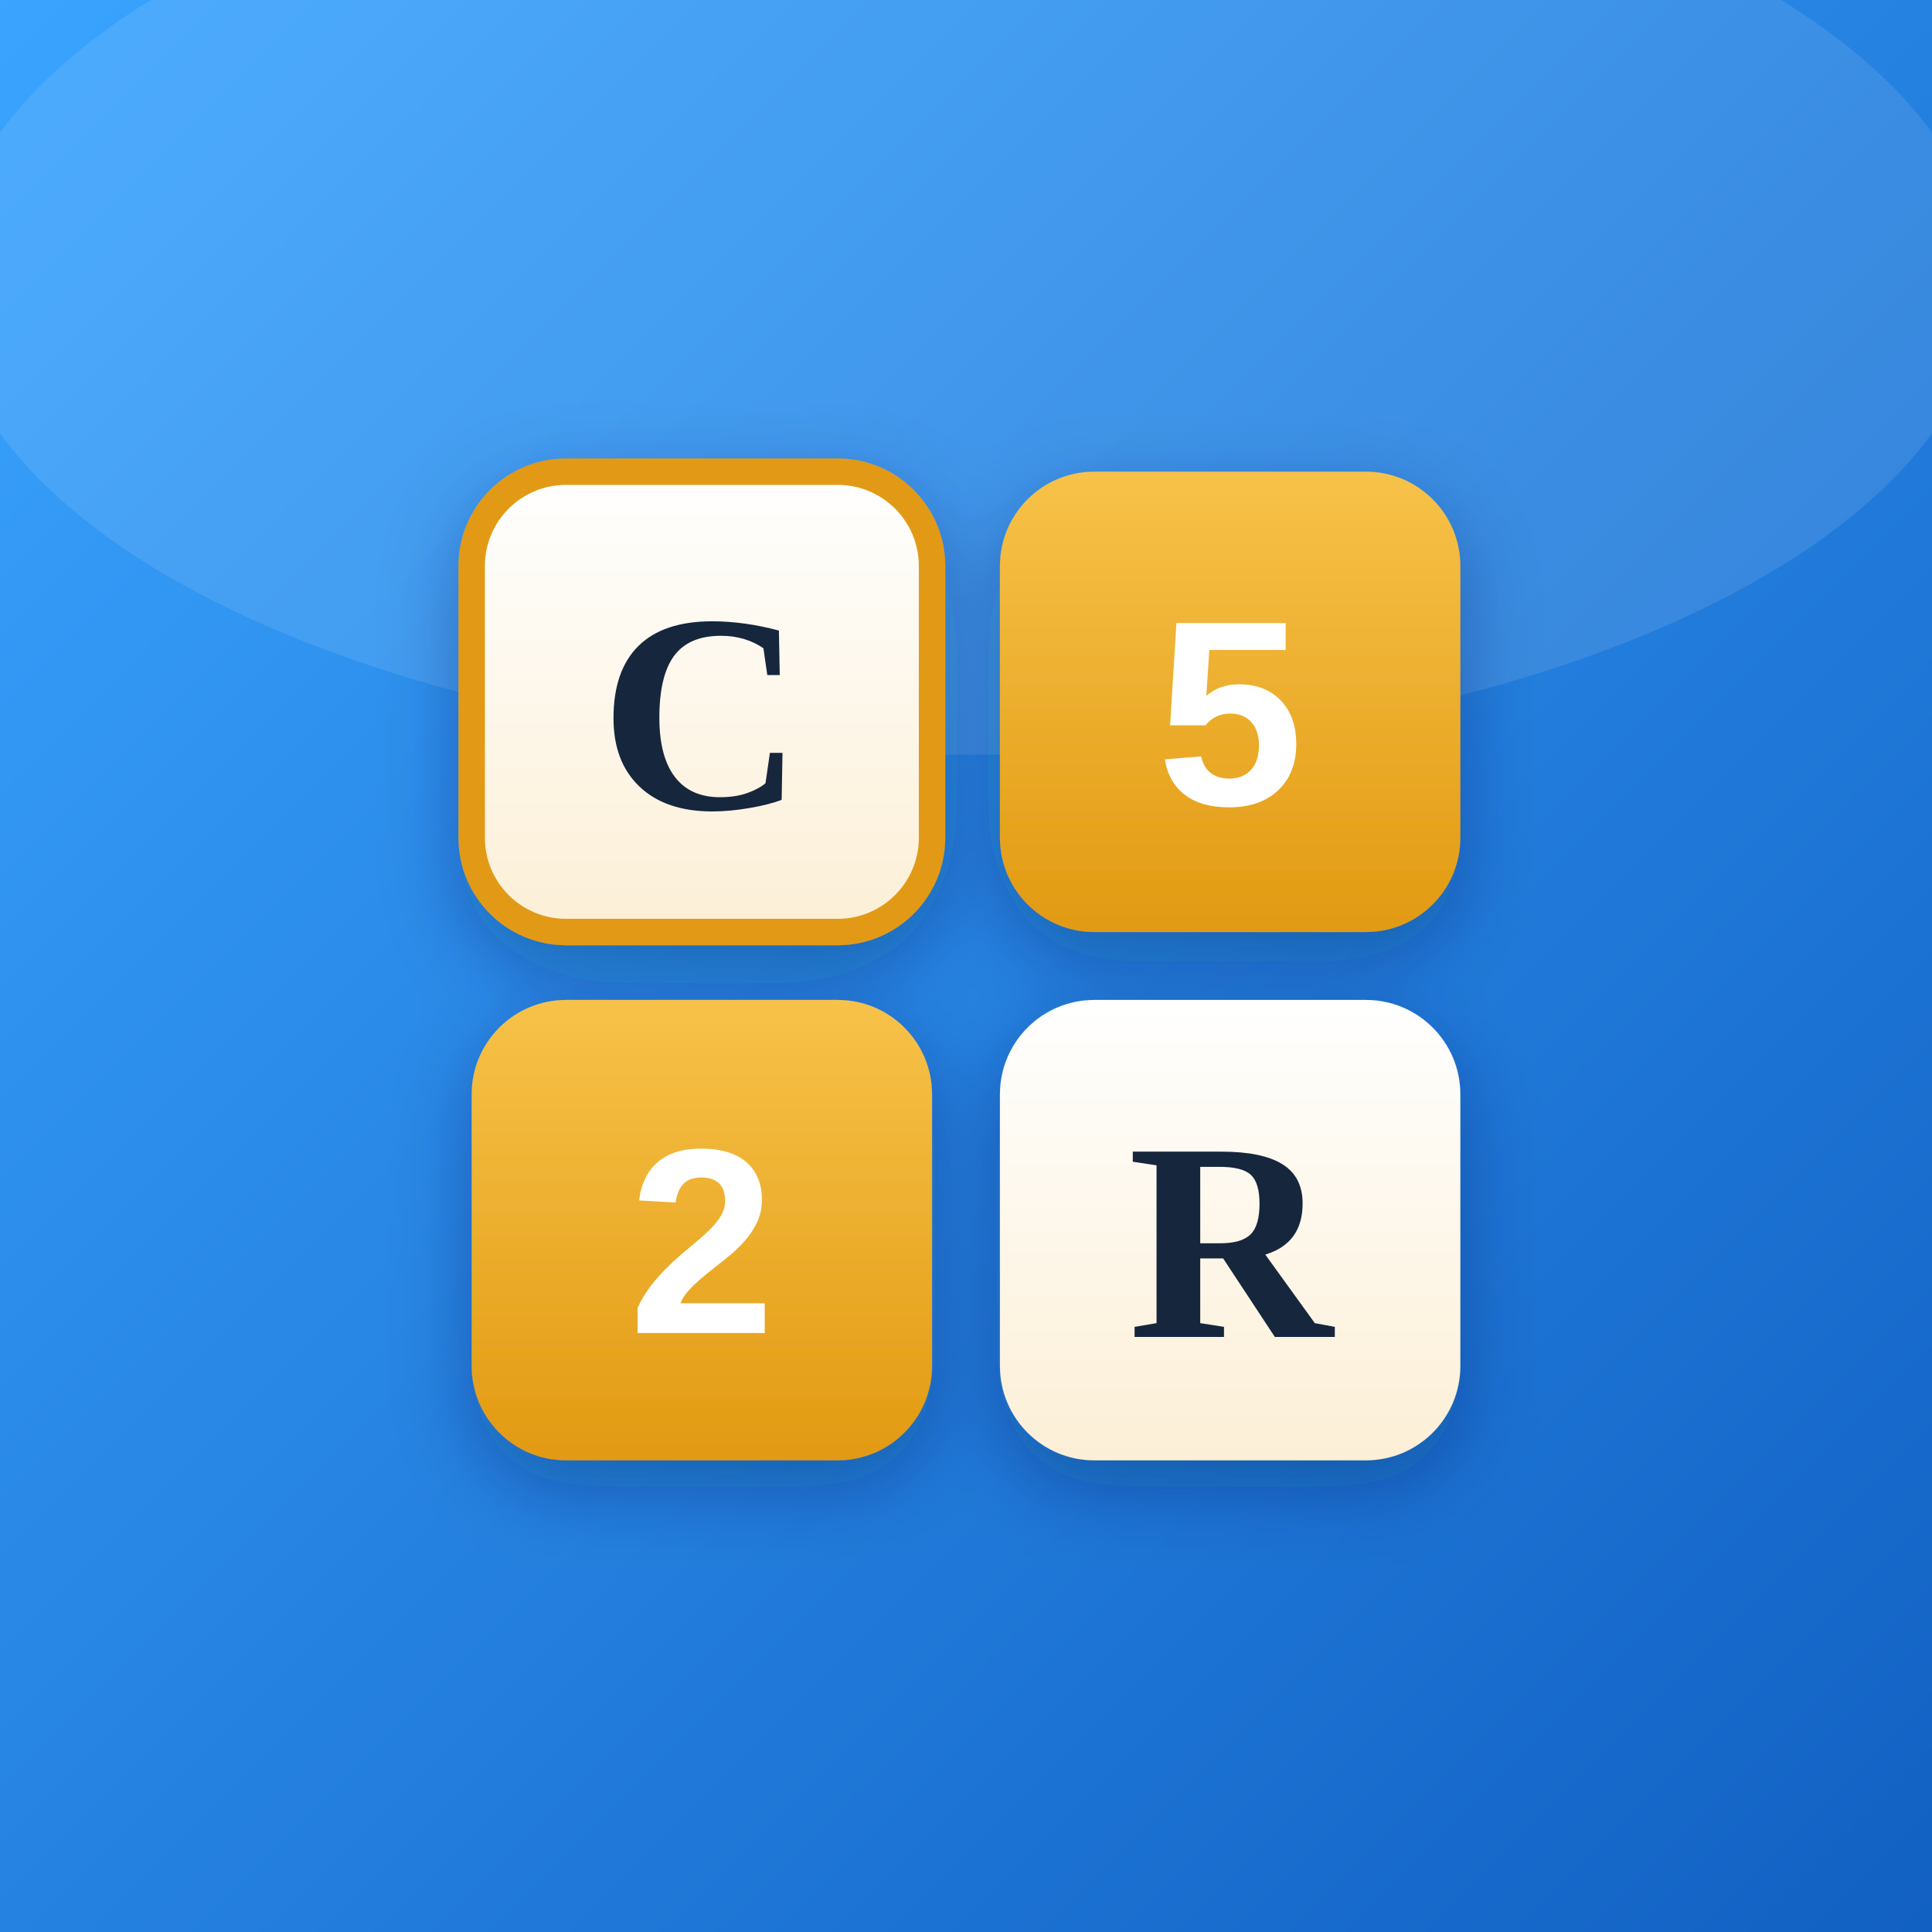
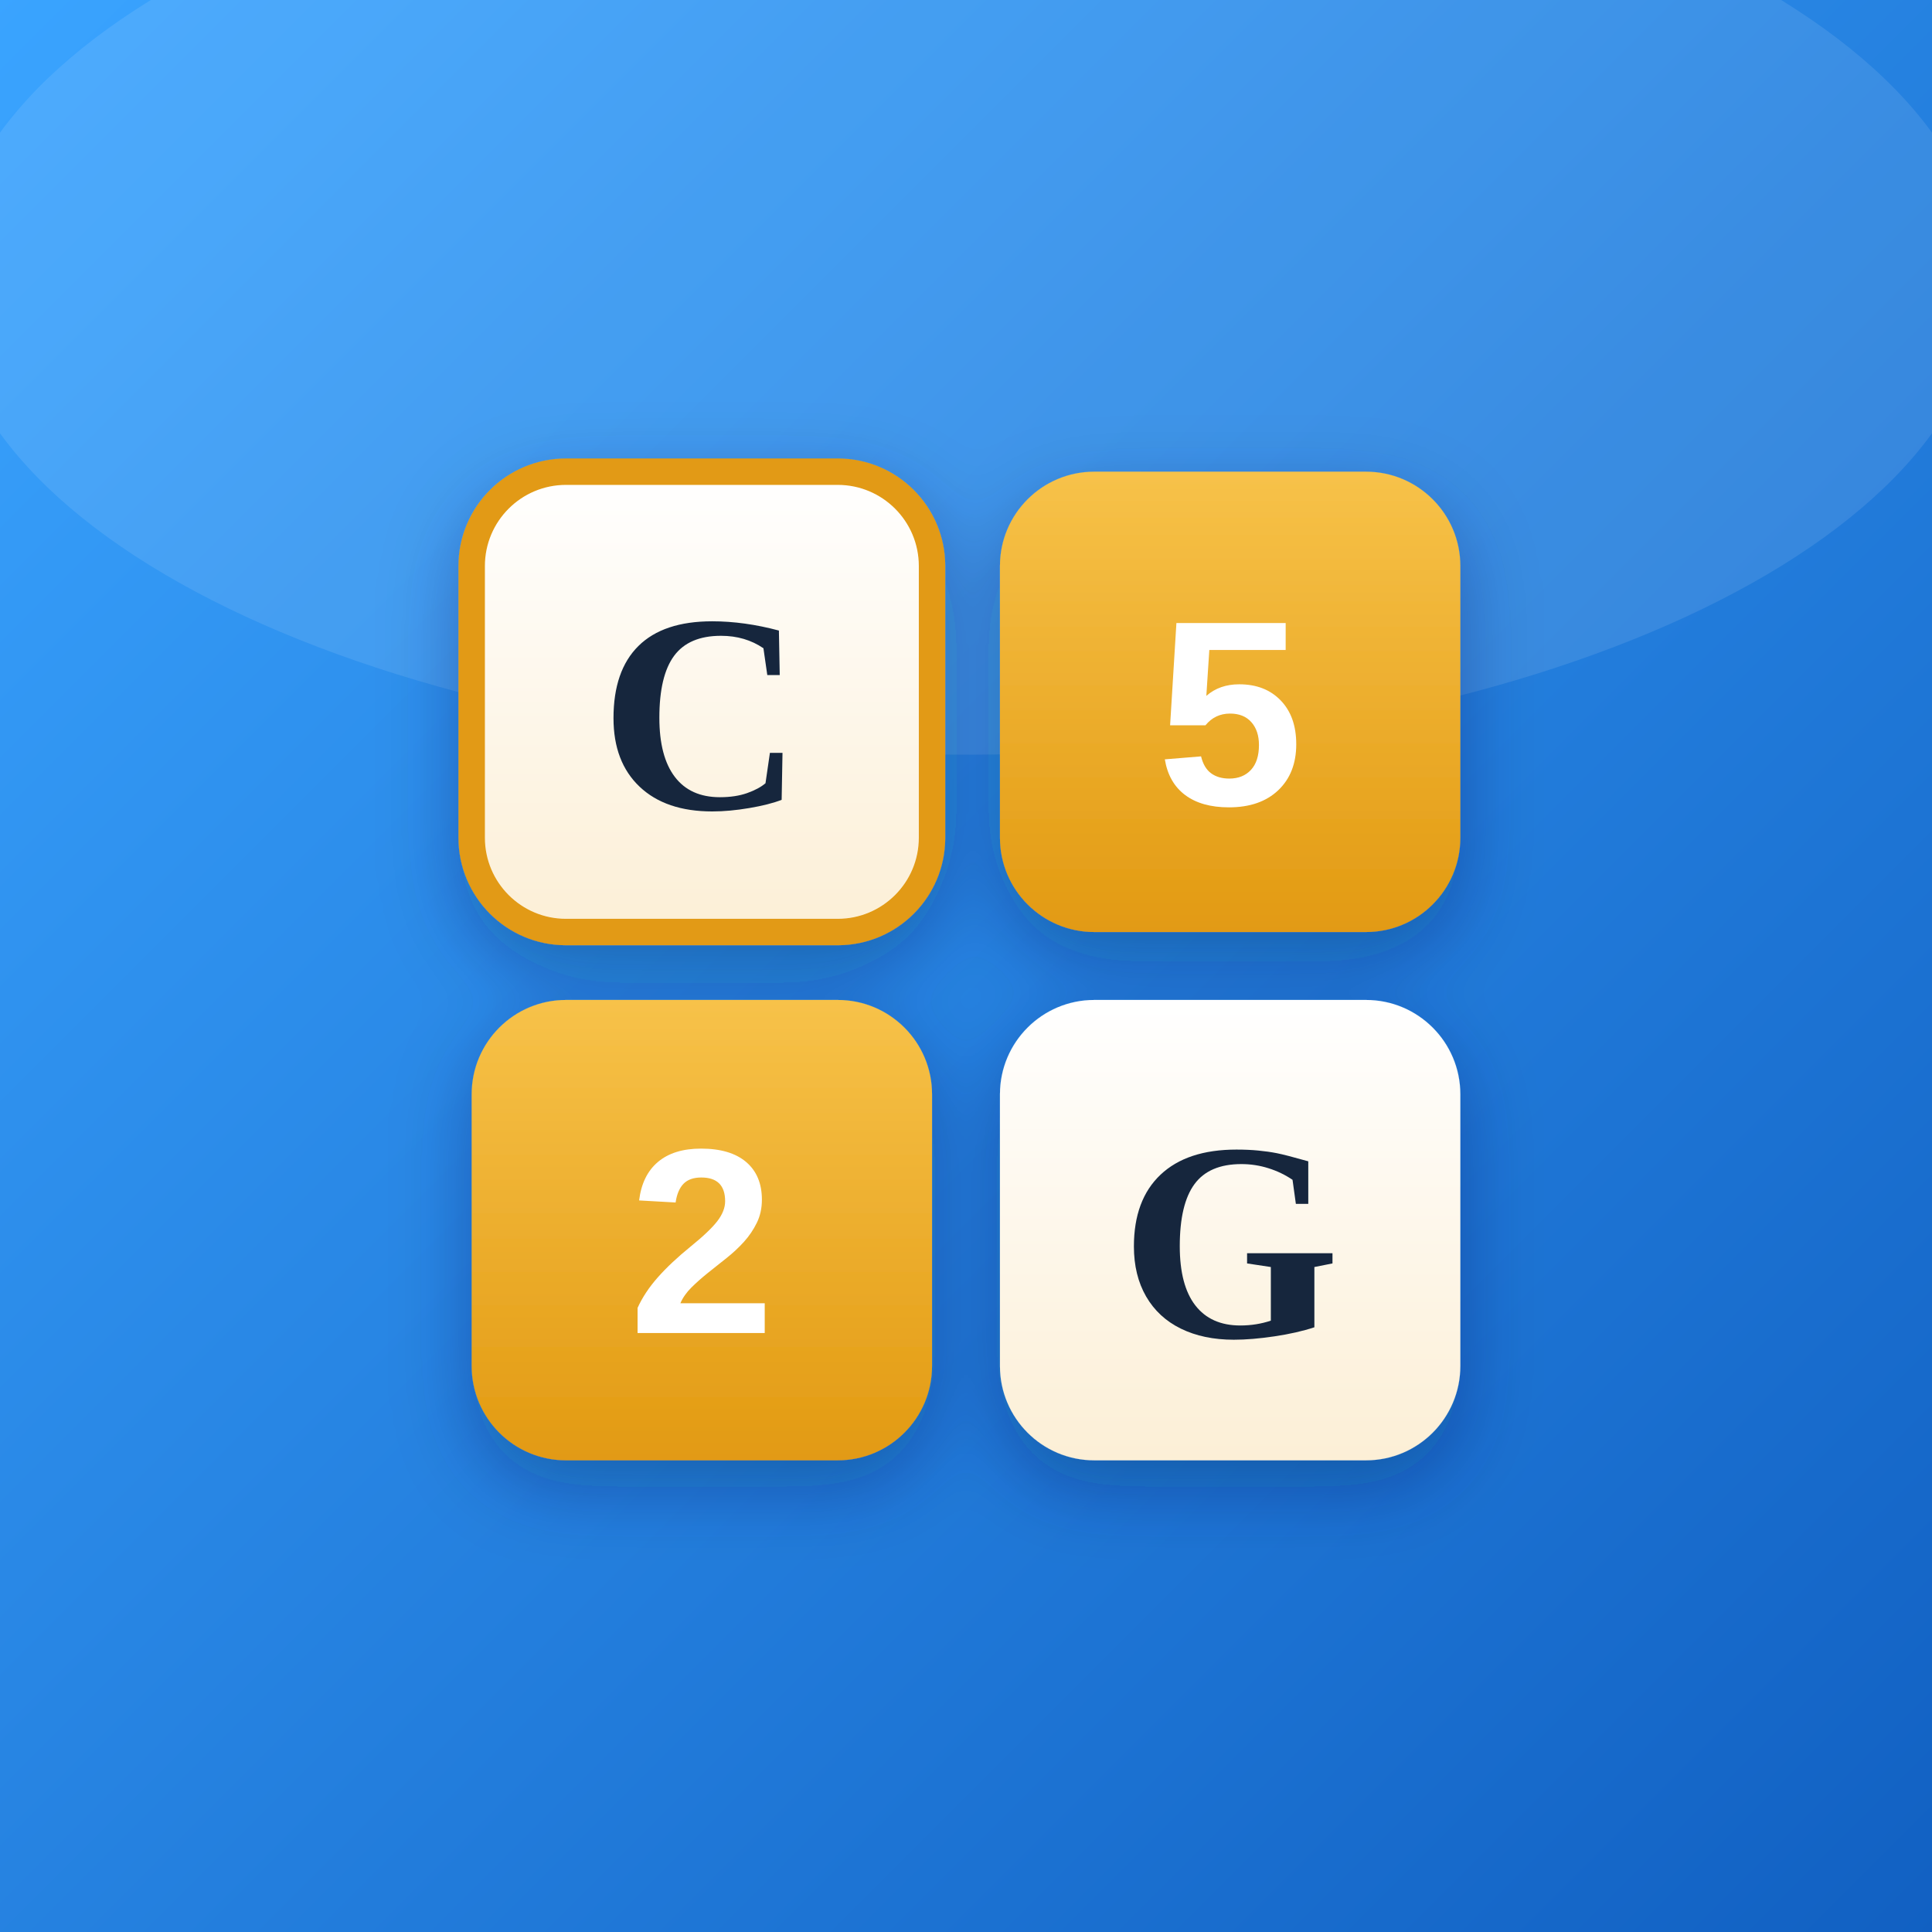
<svg xmlns="http://www.w3.org/2000/svg" width="1024" height="1024" viewBox="0 0 1024 1024">
  <defs>
    <linearGradient id="bg" x1="0" y1="0" x2="1" y2="1">
      <stop offset="0" stop-color="#3AA4FF" />
      <stop offset="1" stop-color="#1160C2" />
    </linearGradient>
    <linearGradient id="cream" x1="0" y1="0" x2="0" y2="1">
      <stop offset="0" stop-color="#FFFFFF" />
      <stop offset="1" stop-color="#FCEFD6" />
    </linearGradient>
    <linearGradient id="gold" x1="0" y1="0" x2="0" y2="1">
      <stop offset="0" stop-color="#F7C249" />
      <stop offset="1" stop-color="#E29A12" />
    </linearGradient>
    <filter id="sh" x="-30%" y="-30%" width="160%" height="160%">
      <feDropShadow dx="0" dy="14" stdDeviation="20" flood-color="#08254C" flood-opacity="0.32" />
    </filter>
  </defs>
  <rect width="1024" height="1024" fill="url(#bg)" />
  <ellipse cx="512" cy="150" rx="540" ry="250" fill="#FFFFFF" opacity="0.10" />
  <g filter="url(#sh)">
    <rect x="250" y="250" width="244" height="244" rx="50" fill="url(#cream)" />
    <rect x="250" y="250" width="244" height="244" rx="50" fill="none" stroke="#E29A12" stroke-width="14" />
    <text x="372" y="378" font-family="Georgia,'Times New Roman',serif" font-size="150" font-weight="700" fill="#16273E" text-anchor="middle" dominant-baseline="central">C</text>
    <rect x="530" y="250" width="244" height="244" rx="50" fill="url(#gold)" />
    <text x="652" y="378" font-family="Arial,Helvetica,sans-serif" font-size="140" font-weight="700" fill="#FFFFFF" text-anchor="middle" dominant-baseline="central">5</text>
    <rect x="250" y="530" width="244" height="244" rx="50" fill="url(#gold)" />
    <text x="372" y="658" font-family="Arial,Helvetica,sans-serif" font-size="140" font-weight="700" fill="#FFFFFF" text-anchor="middle" dominant-baseline="central">2</text>
    <rect x="530" y="530" width="244" height="244" rx="50" fill="url(#cream)" />
-     <text x="652" y="658" font-family="Georgia,'Times New Roman',serif" font-size="150" font-weight="700" fill="#16273E" text-anchor="middle" dominant-baseline="central">R</text>
+     <text x="652" y="658" font-family="Georgia,'Times New Roman',serif" font-size="150" font-weight="700" fill="#16273E" text-anchor="middle" dominant-baseline="central">G</text>
  </g>
</svg>
